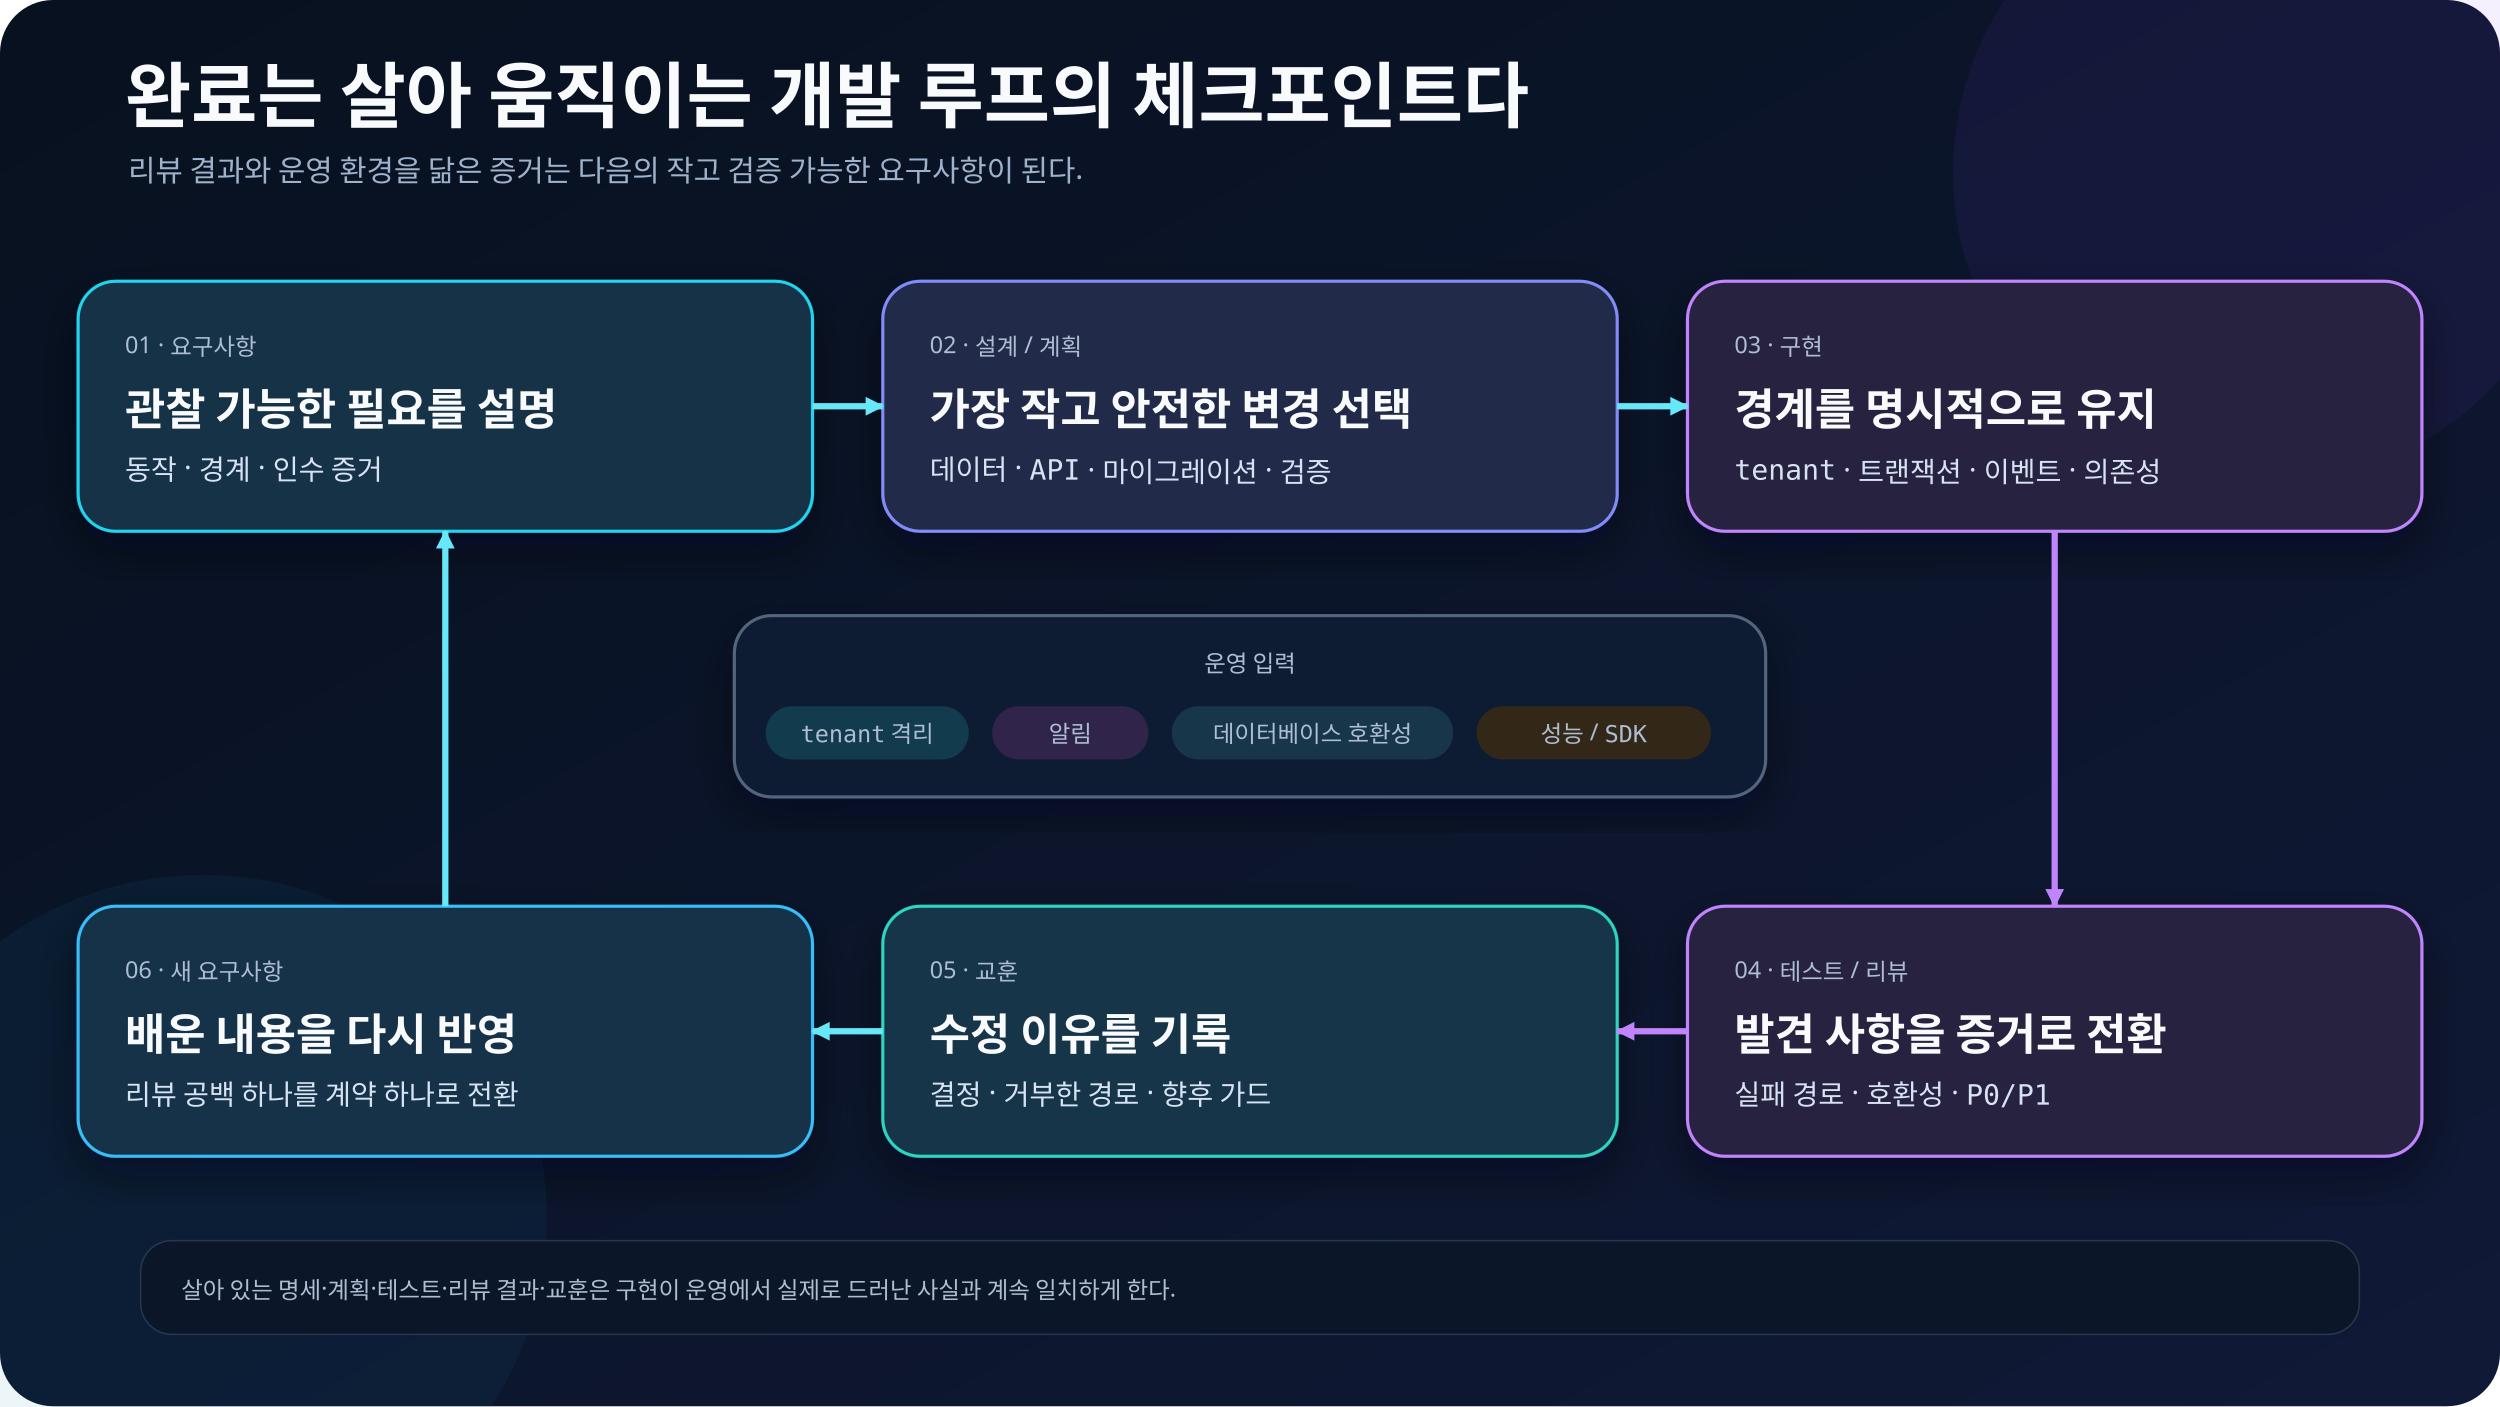
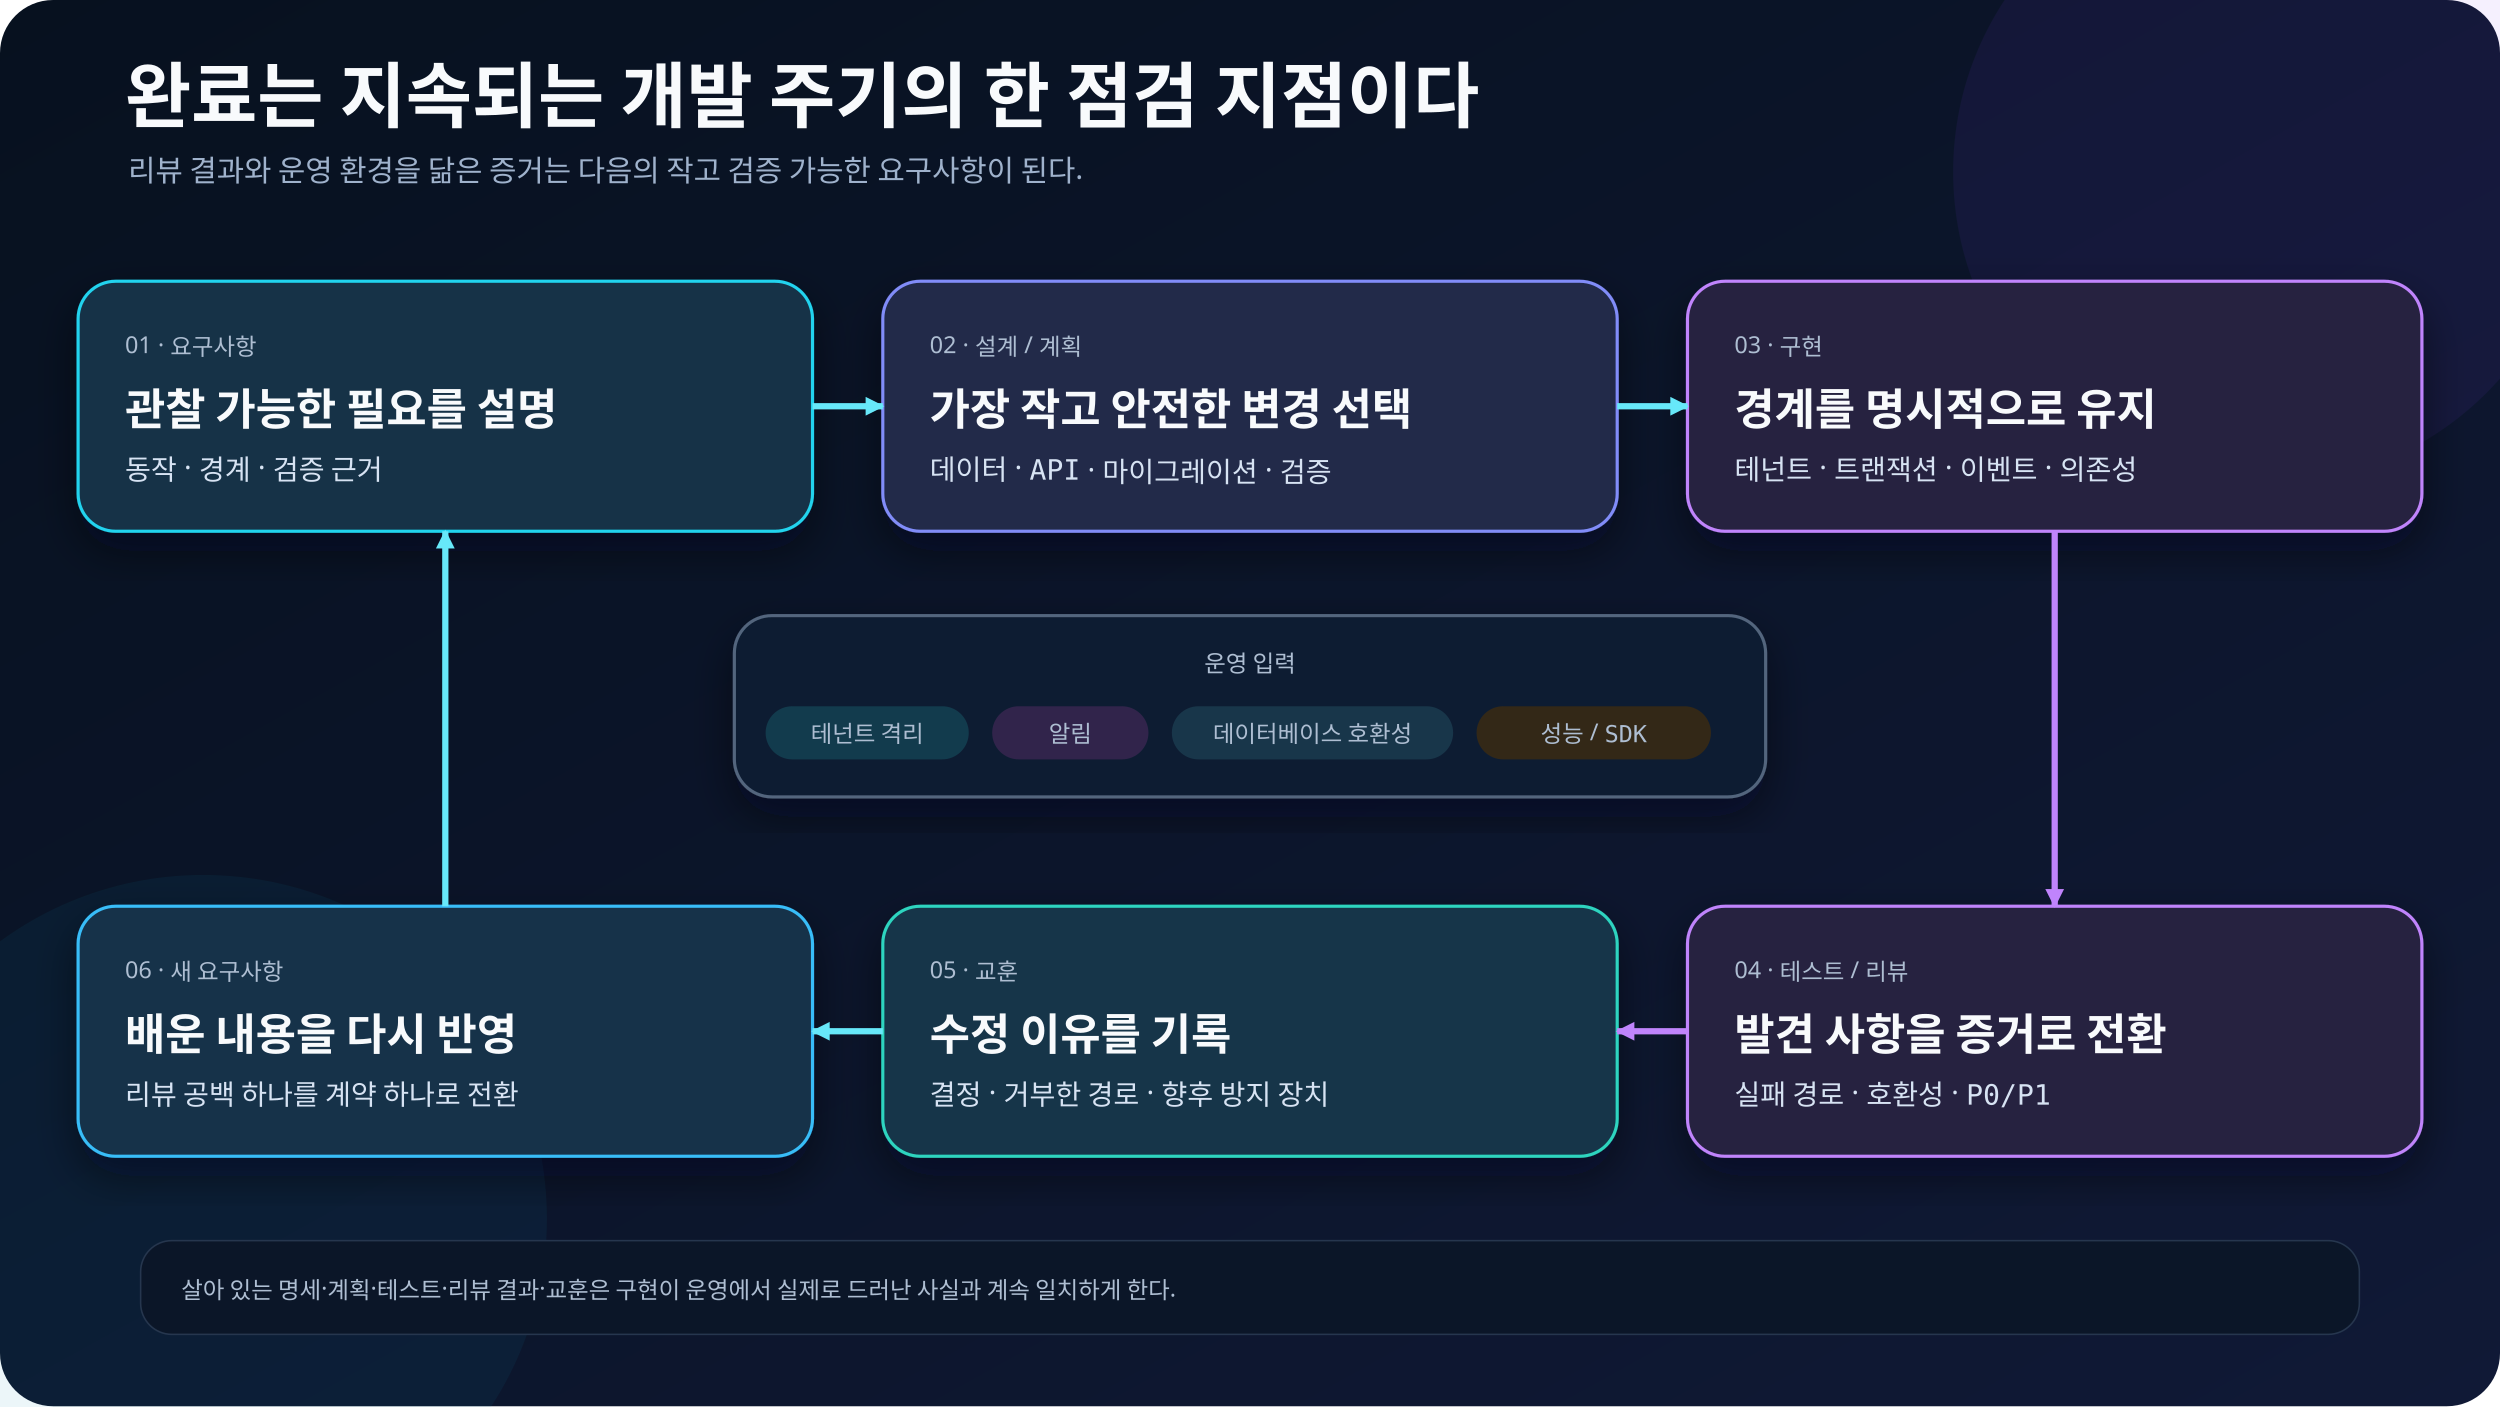
<svg xmlns="http://www.w3.org/2000/svg" width="1600" height="900" viewBox="0 0 1600 900" role="img" aria-labelledby="title desc">
  <defs>
    <linearGradient id="bg" x1="0" y1="0" x2="1" y2="1">
      <stop offset="0" stop-color="#07111f" />
      <stop offset="1" stop-color="#101936" />
    </linearGradient>
    <filter id="shadow" x="-20%" y="-20%" width="140%" height="140%">
      <feDropShadow dx="0" dy="12" stdDeviation="14" flood-color="#020617" flood-opacity="0.48" />
    </filter>
    <marker id="arrow" markerWidth="14" markerHeight="14" refX="12" refY="7" orient="auto" markerUnits="userSpaceOnUse">
      <path d="M 1 1 L 13 7 L 1 13 Z" fill="#67e8f9" />
    </marker>
    <marker id="violetArrow" markerWidth="14" markerHeight="14" refX="12" refY="7" orient="auto" markerUnits="userSpaceOnUse">
      <path d="M 1 1 L 13 7 L 1 13 Z" fill="#c084fc" />
    </marker>
    <style>
      .title{font-family:"goorm Sans",sans-serif;font-size:46px;font-weight:700;fill:#f8fafc}.subtitle{font-family:"goorm Sans",sans-serif;font-size:19px;fill:#9fb2cc}.label{font-family:"goorm Sans",sans-serif;font-size:28px;font-weight:700;fill:#f8fafc}.body{font-family:"goorm Sans",sans-serif;font-size:18px;fill:#d7e3f3}.small{font-family:"goorm Sans",sans-serif;font-size:15px;fill:#aebed2}.tech{font-family:"goorm Sans Code",monospace}.card{filter:url(#shadow);stroke-width:2}
    </style>
  </defs>
  <rect width="1600" height="900" rx="34" fill="url(#bg)" />
  <circle cx="1450" cy="110" r="200" fill="#7c3aed" opacity=".08" />
  <circle cx="130" cy="780" r="220" fill="#0891b2" opacity=".08" />
-   <text x="80" y="78" class="title">완료는 살아 움직이는 개발 루프의 체크포인트다</text>
+   <text x="80" y="78" class="title">완료는 지속되는 개발 주기의 한 점검 지점이다</text>
  <text x="82" y="116" class="subtitle">리뷰 결과와 운영 환경을 닮은 증거는 다음의 작고 검증 가능한 요구사항이 된다.</text>
  <rect x="50" y="180" width="470" height="160" rx="24" fill="#153247" stroke="#22d3ee" class="card" />
  <text x="80" y="226" class="small" fill="#67e8f9">01 · 요구사항</text>
  <text x="80" y="272" class="label">관찰 가능한 필요를 설명</text>
-   <text x="80" y="307" class="body">동작 · 경계 · 인수 증거</text>
+   <text x="80" y="307" class="body">동작 · 경계 · 검증 근거</text>
  <rect x="565" y="180" width="470" height="160" rx="24" fill="#202a4a" stroke="#818cf8" class="card" />
  <text x="595" y="226" class="small" fill="#a5b4fc">02 · 설계 / 계획</text>
  <text x="595" y="272" class="label">가장 작고 안전한 변경 선택</text>
  <text x="595" y="307" class="body">데이터 · <tspan class="tech">API</tspan> · 마이그레이션 · 검증</text>
  <rect x="1080" y="180" width="470" height="160" rx="24" fill="#27213f" stroke="#c084fc" class="card" />
  <text x="1110" y="226" class="small" fill="#d8b4fe">03 · 구현</text>
  <text x="1110" y="272" class="label">경계를 명시적으로 유지</text>
-   <text x="1110" y="307" class="body">
-     <tspan class="tech">tenant</tspan> · 트랜잭션 · 이벤트 · 의존성</text>
+   <text x="1110" y="307" class="body">테넌트 · 트랜잭션 · 이벤트 · 의존성</text>
  <rect x="1080" y="580" width="470" height="160" rx="24" fill="#26213f" stroke="#c084fc" class="card" />
  <text x="1110" y="626" class="small" fill="#d8b4fe">04 · 테스트 / 리뷰</text>
  <text x="1110" y="672" class="label">발견 사항을 증거로 전환</text>
  <text x="1110" y="707" class="body">실패 경로 · 호환성 · <tspan class="tech">P0/P1</tspan>
  </text>
  <rect x="565" y="580" width="470" height="160" rx="24" fill="#15364a" stroke="#2dd4bf" class="card" />
  <text x="595" y="626" class="small" fill="#5eead4">05 · 교훈</text>
  <text x="595" y="672" class="label">수정 이유를 기록</text>
-   <text x="595" y="707" class="body">결정 · 거부한 경로 · 향후 가드</text>
+   <text x="595" y="707" class="body">결정 · 거부한 경로 · 향후 방지 장치</text>
  <rect x="50" y="580" width="470" height="160" rx="24" fill="#183248" stroke="#38bdf8" class="card" />
  <text x="80" y="626" class="small" fill="#7dd3fc">06 · 새 요구사항</text>
  <text x="80" y="672" class="label">배운 내용을 다시 반영</text>
  <text x="80" y="707" class="body">리뷰 공백 하나를 계약 하나로 전환</text>
  <path d="M 520 260 H 565" fill="none" stroke="#67e8f9" stroke-width="4" marker-end="url(#arrow)" data-connector="requirements-design" />
  <path d="M 1035 260 H 1080" fill="none" stroke="#67e8f9" stroke-width="4" marker-end="url(#arrow)" data-connector="design-implementation" />
  <path d="M 1315 340 V 580" fill="none" stroke="#c084fc" stroke-width="4" marker-end="url(#violetArrow)" data-connector="implementation-review" />
  <path d="M 1080 660 H 1035" fill="none" stroke="#c084fc" stroke-width="4" marker-end="url(#violetArrow)" data-connector="review-lessons" />
  <path d="M 565 660 H 520" fill="none" stroke="#67e8f9" stroke-width="4" marker-end="url(#arrow)" data-connector="lessons-new" />
  <path d="M 285 580 V 340" fill="none" stroke="#67e8f9" stroke-width="4" marker-end="url(#arrow)" data-connector="new-requirements" />
  <rect x="470" y="394" width="660" height="116" rx="24" fill="#0c1c31" stroke="#52657d" stroke-width="2" filter="url(#shadow)" />
  <text x="800" y="430" text-anchor="middle" class="small" fill="#fbbf24">운영 입력</text>
  <rect x="490" y="452" width="130" height="34" rx="17" fill="#123b4d" />
-   <text x="555" y="475" text-anchor="middle" class="small">
-     <tspan class="tech">tenant</tspan> 격리</text>
+   <text x="555" y="475" text-anchor="middle" class="small">테넌트 격리</text>
  <rect x="635" y="452" width="100" height="34" rx="17" fill="#31244b" />
  <text x="685" y="475" text-anchor="middle" class="small">알림</text>
  <rect x="750" y="452" width="180" height="34" rx="17" fill="#18364a" />
  <text x="840" y="475" text-anchor="middle" class="small">데이터베이스 호환성</text>
  <rect x="945" y="452" width="150" height="34" rx="17" fill="#332817" />
  <text x="1020" y="475" text-anchor="middle" class="small">성능 / <tspan class="tech">SDK</tspan>
  </text>
  <rect x="90" y="794" width="1420" height="60" rx="20" fill="#0b1628" stroke="#26364e" />
  <text x="116" y="831" class="small">살아 있는 명세·계획·테스트·리뷰 결과·교훈은 구현이 운영에서 실제로 드러난 사실과 계속 일치하게 한다.</text>
</svg>
